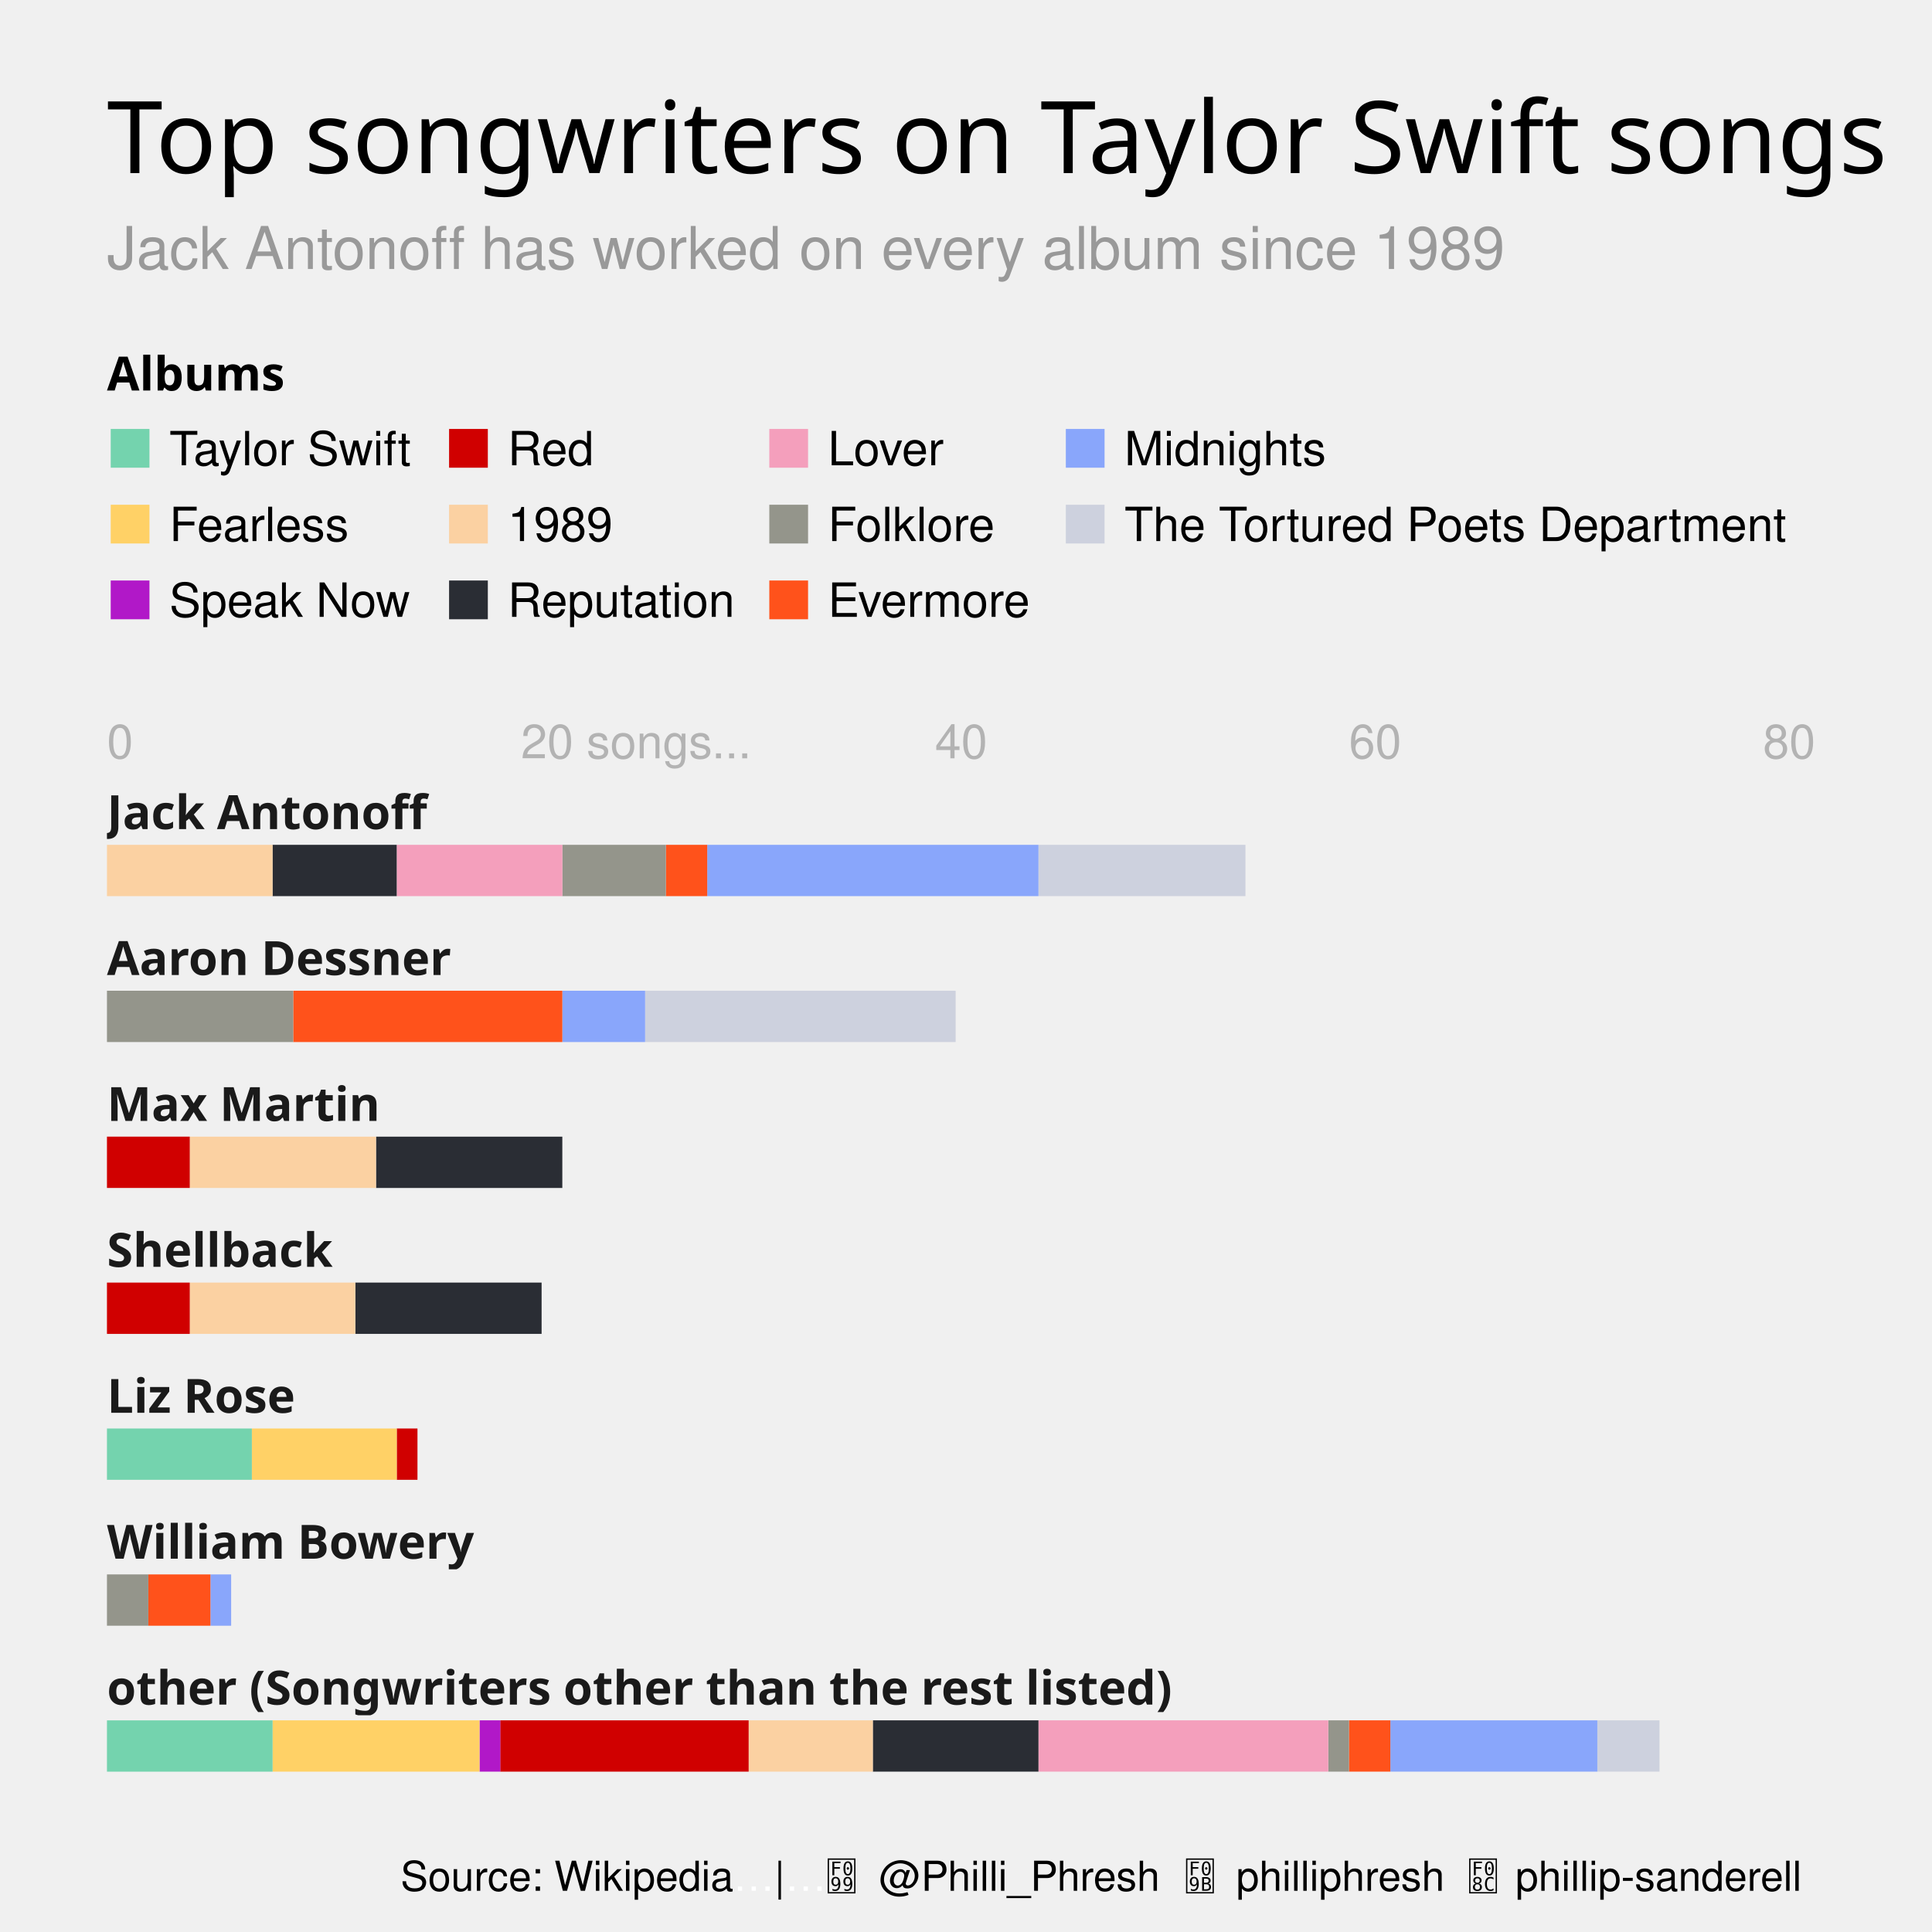
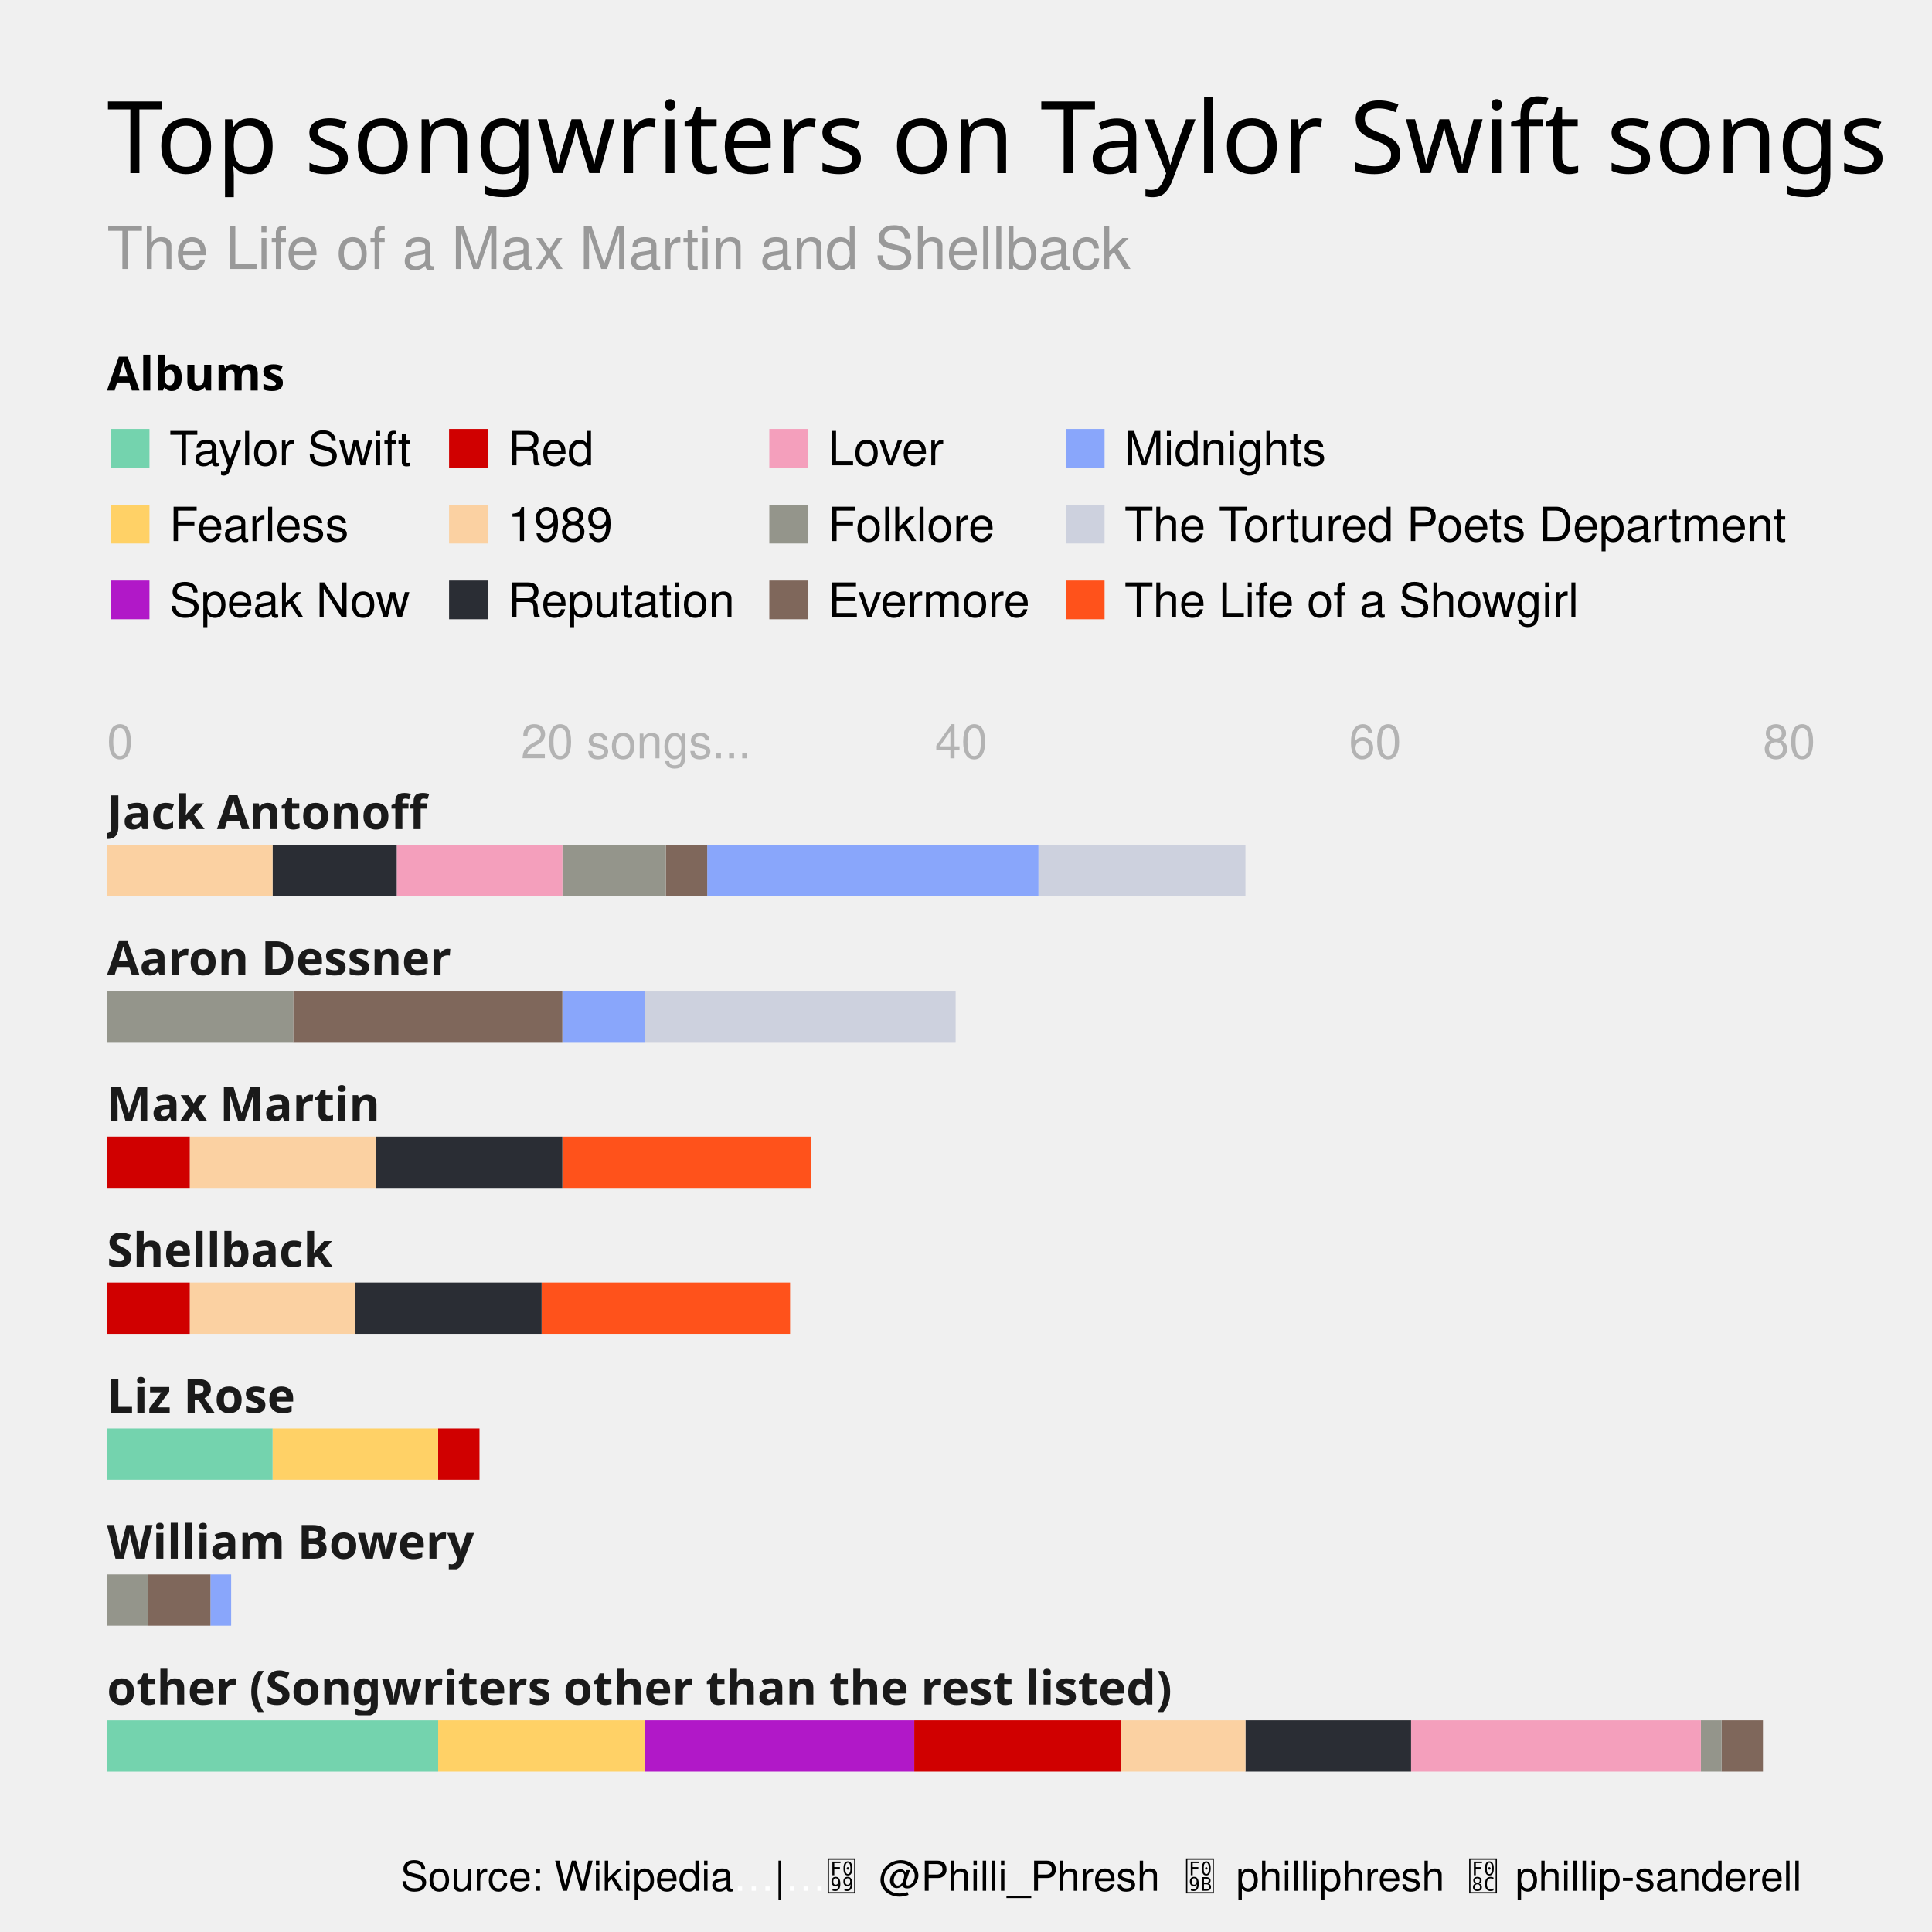
<svg xmlns="http://www.w3.org/2000/svg" class="svglite" width="360.00pt" height="360.00pt" viewBox="0 0 360.00 360.00">
  <defs>
    <style type="text/css">
    .svglite line, .svglite polyline, .svglite polygon, .svglite path, .svglite rect, .svglite circle {
      fill: none;
      stroke: #000000;
      stroke-linecap: round;
      stroke-linejoin: round;
      stroke-miterlimit: 10.00;
    }
    .svglite text {
      white-space: pre;
    }
  </style>
  </defs>
  <rect width="100%" height="100%" style="stroke: none; fill: none;" />
  <defs>
    <clipPath id="cpMC4wMHwzNjAuMDB8MC4wMHwzNjAuMDA=">
      <rect x="0.00" y="0.00" width="360.00" height="360.00" />
    </clipPath>
  </defs>
  <g clip-path="url(#cpMC4wMHwzNjAuMDB8MC4wMHwzNjAuMDA=)">
</g>
  <defs>
    <clipPath id="cpMTkuOTN8MzQwLjA3fDE1Ni40N3wxNjcuOTQ=">
      <rect x="19.93" y="156.47" width="320.15" height="11.47" />
    </clipPath>
  </defs>
  <g clip-path="url(#cpMTkuOTN8MzQwLjA3fDE1Ni40N3wxNjcuOTQ=)">
    <rect x="193.50" y="157.42" width="38.57" height="9.56" style="stroke-width: 1.07; stroke: none; stroke-linecap: butt; stroke-linejoin: miter; fill: #CDD1DE;" />
    <rect x="131.78" y="157.42" width="61.72" height="9.56" style="stroke-width: 1.07; stroke: none; stroke-linecap: butt; stroke-linejoin: miter; fill: #89A6FB;" />
-     <rect x="124.07" y="157.42" width="7.71" height="9.56" style="stroke-width: 1.07; stroke: none; stroke-linecap: butt; stroke-linejoin: miter; fill: #FF521B;" />
+     <rect x="124.07" y="157.42" width="7.71" height="9.56" style="stroke-width: 1.07; stroke: none; stroke-linecap: butt; stroke-linejoin: miter; fill: #7F675B;" />
    <rect x="104.78" y="157.42" width="19.29" height="9.56" style="stroke-width: 1.07; stroke: none; stroke-linecap: butt; stroke-linejoin: miter; fill: #94958B;" />
    <rect x="73.93" y="157.42" width="30.86" height="9.56" style="stroke-width: 1.07; stroke: none; stroke-linecap: butt; stroke-linejoin: miter; fill: #F49FBC;" />
    <rect x="50.78" y="157.42" width="23.14" height="9.56" style="stroke-width: 1.07; stroke: none; stroke-linecap: butt; stroke-linejoin: miter; fill: #2A2D34;" />
    <rect x="19.93" y="157.42" width="30.86" height="9.56" style="stroke-width: 1.07; stroke: none; stroke-linecap: butt; stroke-linejoin: miter; fill: #FBD1A2;" />
  </g>
  <g clip-path="url(#cpMC4wMHwzNjAuMDB8MC4wMHwzNjAuMDA=)">
</g>
  <defs>
    <clipPath id="cpMTkuOTN8MzQwLjA3fDE4My42NnwxOTUuMTM=">
      <rect x="19.93" y="183.66" width="320.15" height="11.47" />
    </clipPath>
  </defs>
  <g clip-path="url(#cpMTkuOTN8MzQwLjA3fDE4My42NnwxOTUuMTM=)">
    <rect x="120.21" y="184.61" width="57.86" height="9.56" style="stroke-width: 1.07; stroke: none; stroke-linecap: butt; stroke-linejoin: miter; fill: #CDD1DE;" />
    <rect x="104.78" y="184.61" width="15.43" height="9.56" style="stroke-width: 1.07; stroke: none; stroke-linecap: butt; stroke-linejoin: miter; fill: #89A6FB;" />
-     <rect x="54.64" y="184.61" width="50.14" height="9.56" style="stroke-width: 1.07; stroke: none; stroke-linecap: butt; stroke-linejoin: miter; fill: #FF521B;" />
+     <rect x="54.64" y="184.61" width="50.14" height="9.56" style="stroke-width: 1.07; stroke: none; stroke-linecap: butt; stroke-linejoin: miter; fill: #7F675B;" />
    <rect x="19.93" y="184.61" width="34.71" height="9.56" style="stroke-width: 1.07; stroke: none; stroke-linecap: butt; stroke-linejoin: miter; fill: #94958B;" />
  </g>
  <g clip-path="url(#cpMC4wMHwzNjAuMDB8MC4wMHwzNjAuMDA=)">
</g>
  <defs>
    <clipPath id="cpMTkuOTN8MzQwLjA3fDIxMC44NXwyMjIuMzI=">
      <rect x="19.93" y="210.85" width="320.15" height="11.47" />
    </clipPath>
  </defs>
  <g clip-path="url(#cpMTkuOTN8MzQwLjA3fDIxMC44NXwyMjIuMzI=)">
+     <rect x="104.78" y="211.80" width="46.29" height="9.56" style="stroke-width: 1.07; stroke: none; stroke-linecap: butt; stroke-linejoin: miter; fill: #FF521B;" />
    <rect x="70.07" y="211.80" width="34.71" height="9.56" style="stroke-width: 1.07; stroke: none; stroke-linecap: butt; stroke-linejoin: miter; fill: #2A2D34;" />
    <rect x="35.35" y="211.80" width="34.71" height="9.56" style="stroke-width: 1.07; stroke: none; stroke-linecap: butt; stroke-linejoin: miter; fill: #FBD1A2;" />
    <rect x="19.93" y="211.80" width="15.43" height="9.56" style="stroke-width: 1.07; stroke: none; stroke-linecap: butt; stroke-linejoin: miter; fill: #D00000;" />
  </g>
  <g clip-path="url(#cpMC4wMHwzNjAuMDB8MC4wMHwzNjAuMDA=)">
</g>
  <defs>
    <clipPath id="cpMTkuOTN8MzQwLjA3fDIzOC4wNHwyNDkuNTE=">
      <rect x="19.93" y="238.04" width="320.15" height="11.47" />
    </clipPath>
  </defs>
  <g clip-path="url(#cpMTkuOTN8MzQwLjA3fDIzOC4wNHwyNDkuNTE=)">
+     <rect x="100.93" y="238.99" width="46.29" height="9.56" style="stroke-width: 1.07; stroke: none; stroke-linecap: butt; stroke-linejoin: miter; fill: #FF521B;" />
    <rect x="66.21" y="238.99" width="34.71" height="9.56" style="stroke-width: 1.07; stroke: none; stroke-linecap: butt; stroke-linejoin: miter; fill: #2A2D34;" />
    <rect x="35.35" y="238.99" width="30.86" height="9.56" style="stroke-width: 1.07; stroke: none; stroke-linecap: butt; stroke-linejoin: miter; fill: #FBD1A2;" />
    <rect x="19.93" y="238.99" width="15.43" height="9.56" style="stroke-width: 1.07; stroke: none; stroke-linecap: butt; stroke-linejoin: miter; fill: #D00000;" />
  </g>
  <g clip-path="url(#cpMC4wMHwzNjAuMDB8MC4wMHwzNjAuMDA=)">
</g>
  <defs>
    <clipPath id="cpMTkuOTN8MzQwLjA3fDI2NS4yM3wyNzYuNzA=">
      <rect x="19.93" y="265.23" width="320.15" height="11.47" />
    </clipPath>
  </defs>
  <g clip-path="url(#cpMTkuOTN8MzQwLjA3fDI2NS4yM3wyNzYuNzA=)">
-     <rect x="73.93" y="266.18" width="3.86" height="9.56" style="stroke-width: 1.07; stroke: none; stroke-linecap: butt; stroke-linejoin: miter; fill: #D00000;" />
-     <rect x="46.93" y="266.18" width="27.00" height="9.56" style="stroke-width: 1.07; stroke: none; stroke-linecap: butt; stroke-linejoin: miter; fill: #FFD166;" />
-     <rect x="19.93" y="266.18" width="27.00" height="9.56" style="stroke-width: 1.07; stroke: none; stroke-linecap: butt; stroke-linejoin: miter; fill: #74D3AE;" />
+     <rect x="81.64" y="266.18" width="7.71" height="9.56" style="stroke-width: 1.07; stroke: none; stroke-linecap: butt; stroke-linejoin: miter; fill: #D00000;" />
+     <rect x="50.78" y="266.18" width="30.86" height="9.56" style="stroke-width: 1.07; stroke: none; stroke-linecap: butt; stroke-linejoin: miter; fill: #FFD166;" />
+     <rect x="19.93" y="266.18" width="30.86" height="9.56" style="stroke-width: 1.07; stroke: none; stroke-linecap: butt; stroke-linejoin: miter; fill: #74D3AE;" />
  </g>
  <g clip-path="url(#cpMC4wMHwzNjAuMDB8MC4wMHwzNjAuMDA=)">
</g>
  <defs>
    <clipPath id="cpMTkuOTN8MzQwLjA3fDI5Mi40MnwzMDMuODk=">
      <rect x="19.93" y="292.42" width="320.15" height="11.47" />
    </clipPath>
  </defs>
  <g clip-path="url(#cpMTkuOTN8MzQwLjA3fDI5Mi40MnwzMDMuODk=)">
    <rect x="39.21" y="293.37" width="3.86" height="9.56" style="stroke-width: 1.07; stroke: none; stroke-linecap: butt; stroke-linejoin: miter; fill: #89A6FB;" />
-     <rect x="27.64" y="293.37" width="11.57" height="9.56" style="stroke-width: 1.07; stroke: none; stroke-linecap: butt; stroke-linejoin: miter; fill: #FF521B;" />
+     <rect x="27.64" y="293.37" width="11.57" height="9.56" style="stroke-width: 1.07; stroke: none; stroke-linecap: butt; stroke-linejoin: miter; fill: #7F675B;" />
    <rect x="19.93" y="293.37" width="7.71" height="9.56" style="stroke-width: 1.07; stroke: none; stroke-linecap: butt; stroke-linejoin: miter; fill: #94958B;" />
  </g>
  <g clip-path="url(#cpMC4wMHwzNjAuMDB8MC4wMHwzNjAuMDA=)">
</g>
  <defs>
    <clipPath id="cpMTkuOTN8MzQwLjA3fDMxOS42MXwzMzEuMDg=">
      <rect x="19.93" y="319.61" width="320.15" height="11.47" />
    </clipPath>
  </defs>
  <g clip-path="url(#cpMTkuOTN8MzQwLjA3fDMxOS42MXwzMzEuMDg=)">
-     <rect x="297.65" y="320.56" width="11.57" height="9.56" style="stroke-width: 1.07; stroke: none; stroke-linecap: butt; stroke-linejoin: miter; fill: #CDD1DE;" />
-     <rect x="259.07" y="320.56" width="38.57" height="9.56" style="stroke-width: 1.07; stroke: none; stroke-linecap: butt; stroke-linejoin: miter; fill: #89A6FB;" />
-     <rect x="251.36" y="320.56" width="7.71" height="9.56" style="stroke-width: 1.07; stroke: none; stroke-linecap: butt; stroke-linejoin: miter; fill: #FF521B;" />
-     <rect x="247.50" y="320.56" width="3.86" height="9.56" style="stroke-width: 1.07; stroke: none; stroke-linecap: butt; stroke-linejoin: miter; fill: #94958B;" />
-     <rect x="193.50" y="320.56" width="54.00" height="9.56" style="stroke-width: 1.07; stroke: none; stroke-linecap: butt; stroke-linejoin: miter; fill: #F49FBC;" />
-     <rect x="162.64" y="320.56" width="30.86" height="9.56" style="stroke-width: 1.07; stroke: none; stroke-linecap: butt; stroke-linejoin: miter; fill: #2A2D34;" />
-     <rect x="139.50" y="320.56" width="23.14" height="9.56" style="stroke-width: 1.07; stroke: none; stroke-linecap: butt; stroke-linejoin: miter; fill: #FBD1A2;" />
-     <rect x="93.21" y="320.56" width="46.29" height="9.56" style="stroke-width: 1.07; stroke: none; stroke-linecap: butt; stroke-linejoin: miter; fill: #D00000;" />
-     <rect x="89.36" y="320.56" width="3.86" height="9.56" style="stroke-width: 1.07; stroke: none; stroke-linecap: butt; stroke-linejoin: miter; fill: #B118C8;" />
-     <rect x="50.78" y="320.56" width="38.57" height="9.56" style="stroke-width: 1.07; stroke: none; stroke-linecap: butt; stroke-linejoin: miter; fill: #FFD166;" />
-     <rect x="19.93" y="320.56" width="30.86" height="9.56" style="stroke-width: 1.07; stroke: none; stroke-linecap: butt; stroke-linejoin: miter; fill: #74D3AE;" />
+     <rect x="320.79" y="320.56" width="7.71" height="9.56" style="stroke-width: 1.07; stroke: none; stroke-linecap: butt; stroke-linejoin: miter; fill: #7F675B;" />
+     <rect x="316.93" y="320.56" width="3.86" height="9.56" style="stroke-width: 1.07; stroke: none; stroke-linecap: butt; stroke-linejoin: miter; fill: #94958B;" />
+     <rect x="262.93" y="320.56" width="54.00" height="9.56" style="stroke-width: 1.07; stroke: none; stroke-linecap: butt; stroke-linejoin: miter; fill: #F49FBC;" />
+     <rect x="232.07" y="320.56" width="30.86" height="9.56" style="stroke-width: 1.07; stroke: none; stroke-linecap: butt; stroke-linejoin: miter; fill: #2A2D34;" />
+     <rect x="208.93" y="320.56" width="23.14" height="9.56" style="stroke-width: 1.07; stroke: none; stroke-linecap: butt; stroke-linejoin: miter; fill: #FBD1A2;" />
+     <rect x="170.36" y="320.56" width="38.57" height="9.56" style="stroke-width: 1.07; stroke: none; stroke-linecap: butt; stroke-linejoin: miter; fill: #D00000;" />
+     <rect x="120.21" y="320.56" width="50.14" height="9.56" style="stroke-width: 1.07; stroke: none; stroke-linecap: butt; stroke-linejoin: miter; fill: #B118C8;" />
+     <rect x="81.64" y="320.56" width="38.57" height="9.56" style="stroke-width: 1.07; stroke: none; stroke-linecap: butt; stroke-linejoin: miter; fill: #FFD166;" />
+     <rect x="19.93" y="320.56" width="61.72" height="9.56" style="stroke-width: 1.07; stroke: none; stroke-linecap: butt; stroke-linejoin: miter; fill: #74D3AE;" />
  </g>
  <g clip-path="url(#cpMC4wMHwzNjAuMDB8MC4wMHwzNjAuMDA=)">
</g>
  <defs>
    <clipPath id="cpMTkuOTN8MzQwLjA3fDMwOS4zN3wzMTkuNjE=">
      <rect x="19.93" y="309.37" width="320.15" height="10.24" />
    </clipPath>
  </defs>
  <g clip-path="url(#cpMTkuOTN8MzQwLjA3fDMwOS4zN3wzMTkuNjE=)">
    <text x="19.93" y="317.63" style="font-size: 8.80px; font-weight: bold;fill: #1A1A1A; font-family: &quot;Graphik&quot;;" textLength="191.20px" lengthAdjust="spacingAndGlyphs">other (Songwriters other than the rest listed)</text>
  </g>
  <g clip-path="url(#cpMC4wMHwzNjAuMDB8MC4wMHwzNjAuMDA=)">
</g>
  <defs>
    <clipPath id="cpMTkuOTN8MzQwLjA3fDI4Mi4xOHwyOTIuNDI=">
      <rect x="19.93" y="282.18" width="320.15" height="10.24" />
    </clipPath>
  </defs>
  <g clip-path="url(#cpMTkuOTN8MzQwLjA3fDI4Mi4xOHwyOTIuNDI=)">
    <text x="19.93" y="290.44" style="font-size: 8.80px; font-weight: bold;fill: #1A1A1A; font-family: &quot;Graphik&quot;;" textLength="67.21px" lengthAdjust="spacingAndGlyphs">William Bowery</text>
  </g>
  <g clip-path="url(#cpMC4wMHwzNjAuMDB8MC4wMHwzNjAuMDA=)">
</g>
  <defs>
    <clipPath id="cpMTkuOTN8MzQwLjA3fDI1NC45OXwyNjUuMjM=">
      <rect x="19.93" y="254.99" width="320.15" height="10.24" />
    </clipPath>
  </defs>
  <g clip-path="url(#cpMTkuOTN8MzQwLjA3fDI1NC45OXwyNjUuMjM=)">
    <text x="19.93" y="263.25" style="font-size: 8.80px; font-weight: bold;fill: #1A1A1A; font-family: &quot;Graphik&quot;;" textLength="35.26px" lengthAdjust="spacingAndGlyphs">Liz Rose</text>
  </g>
  <g clip-path="url(#cpMC4wMHwzNjAuMDB8MC4wMHwzNjAuMDA=)">
</g>
  <defs>
    <clipPath id="cpMTkuOTN8MzQwLjA3fDIyNy44MHwyMzguMDQ=">
      <rect x="19.93" y="227.80" width="320.15" height="10.24" />
    </clipPath>
  </defs>
  <g clip-path="url(#cpMTkuOTN8MzQwLjA3fDIyNy44MHwyMzguMDQ=)">
    <text x="19.93" y="236.06" style="font-size: 8.80px; font-weight: bold;fill: #1A1A1A; font-family: &quot;Graphik&quot;;" textLength="42.56px" lengthAdjust="spacingAndGlyphs">Shellback</text>
  </g>
  <g clip-path="url(#cpMC4wMHwzNjAuMDB8MC4wMHwzNjAuMDA=)">
</g>
  <defs>
    <clipPath id="cpMTkuOTN8MzQwLjA3fDIwMC42MXwyMTAuODU=">
      <rect x="19.93" y="200.61" width="320.15" height="10.24" />
    </clipPath>
  </defs>
  <g clip-path="url(#cpMTkuOTN8MzQwLjA3fDIwMC42MXwyMTAuODU=)">
    <text x="19.93" y="208.87" style="font-size: 8.80px; font-weight: bold;fill: #1A1A1A; font-family: &quot;Graphik&quot;;" textLength="49.02px" lengthAdjust="spacingAndGlyphs">Max Martin</text>
  </g>
  <g clip-path="url(#cpMC4wMHwzNjAuMDB8MC4wMHwzNjAuMDA=)">
</g>
  <defs>
    <clipPath id="cpMTkuOTN8MzQwLjA3fDE3My40MnwxODMuNjY=">
      <rect x="19.93" y="173.42" width="320.15" height="10.24" />
    </clipPath>
  </defs>
  <g clip-path="url(#cpMTkuOTN8MzQwLjA3fDE3My40MnwxODMuNjY=)">
    <text x="19.93" y="181.68" style="font-size: 8.80px; font-weight: bold;fill: #1A1A1A; font-family: &quot;Graphik&quot;;" textLength="63.49px" lengthAdjust="spacingAndGlyphs">Aaron Dessner</text>
  </g>
  <g clip-path="url(#cpMC4wMHwzNjAuMDB8MC4wMHwzNjAuMDA=)">
</g>
  <defs>
    <clipPath id="cpMTkuOTN8MzQwLjA3fDE0Ni4yM3wxNTYuNDc=">
      <rect x="19.93" y="146.23" width="320.15" height="10.24" />
    </clipPath>
  </defs>
  <g clip-path="url(#cpMTkuOTN8MzQwLjA3fDE0Ni4yM3wxNTYuNDc=)">
    <text x="19.93" y="154.49" style="font-size: 8.80px; font-weight: bold;fill: #1A1A1A; font-family: &quot;Graphik&quot;;" textLength="59.93px" lengthAdjust="spacingAndGlyphs">Jack Antonoff</text>
  </g>
  <g clip-path="url(#cpMC4wMHwzNjAuMDB8MC4wMHwzNjAuMDA=)">
    <text x="19.93" y="141.30" style="font-size: 8.80px;fill: #B3B3B3; font-family: &quot;Helvetica&quot;;" textLength="4.90px" lengthAdjust="spacingAndGlyphs">0</text>
    <text x="97.07" y="141.30" style="font-size: 8.80px;fill: #B3B3B3; font-family: &quot;Helvetica&quot;;" textLength="43.04px" lengthAdjust="spacingAndGlyphs">20 songs...</text>
    <text x="174.21" y="141.30" style="font-size: 8.80px;fill: #B3B3B3; font-family: &quot;Helvetica&quot;;" textLength="9.79px" lengthAdjust="spacingAndGlyphs">40</text>
    <text x="251.36" y="141.30" style="font-size: 8.80px;fill: #B3B3B3; font-family: &quot;Helvetica&quot;;" textLength="9.79px" lengthAdjust="spacingAndGlyphs">60</text>
    <text x="328.50" y="141.30" style="font-size: 8.80px;fill: #B3B3B3; font-family: &quot;Helvetica&quot;;" textLength="9.79px" lengthAdjust="spacingAndGlyphs">80</text>
    <text x="19.93" y="72.77" style="font-size: 8.80px; font-weight: bold; font-family: &quot;Graphik&quot;;" textLength="33.01px" lengthAdjust="spacingAndGlyphs">Albums</text>
    <rect x="20.63" y="79.93" width="7.22" height="7.22" style="stroke-width: 1.07; stroke: none; stroke-linecap: butt; stroke-linejoin: miter; fill: #74D3AE;" />
    <rect x="20.63" y="94.05" width="7.22" height="7.22" style="stroke-width: 1.07; stroke: none; stroke-linecap: butt; stroke-linejoin: miter; fill: #FFD166;" />
    <rect x="20.63" y="108.17" width="7.22" height="7.22" style="stroke-width: 1.07; stroke: none; stroke-linecap: butt; stroke-linejoin: miter; fill: #B118C8;" />
    <rect x="83.68" y="79.93" width="7.22" height="7.22" style="stroke-width: 1.07; stroke: none; stroke-linecap: butt; stroke-linejoin: miter; fill: #D00000;" />
    <rect x="83.68" y="94.05" width="7.22" height="7.22" style="stroke-width: 1.07; stroke: none; stroke-linecap: butt; stroke-linejoin: miter; fill: #FBD1A2;" />
    <rect x="83.68" y="108.17" width="7.22" height="7.22" style="stroke-width: 1.07; stroke: none; stroke-linecap: butt; stroke-linejoin: miter; fill: #2A2D34;" />
    <rect x="143.35" y="79.93" width="7.22" height="7.22" style="stroke-width: 1.07; stroke: none; stroke-linecap: butt; stroke-linejoin: miter; fill: #F49FBC;" />
    <rect x="143.35" y="94.05" width="7.22" height="7.22" style="stroke-width: 1.07; stroke: none; stroke-linecap: butt; stroke-linejoin: miter; fill: #94958B;" />
-     <rect x="143.35" y="108.17" width="7.22" height="7.22" style="stroke-width: 1.07; stroke: none; stroke-linecap: butt; stroke-linejoin: miter; fill: #FF521B;" />
+     <rect x="143.35" y="108.17" width="7.22" height="7.22" style="stroke-width: 1.07; stroke: none; stroke-linecap: butt; stroke-linejoin: miter; fill: #7F675B;" />
    <rect x="198.60" y="79.93" width="7.22" height="7.22" style="stroke-width: 1.07; stroke: none; stroke-linecap: butt; stroke-linejoin: miter; fill: #89A6FB;" />
    <rect x="198.60" y="94.05" width="7.22" height="7.22" style="stroke-width: 1.07; stroke: none; stroke-linecap: butt; stroke-linejoin: miter; fill: #CDD1DE;" />
+     <rect x="198.60" y="108.17" width="7.22" height="7.22" style="stroke-width: 1.07; stroke: none; stroke-linecap: butt; stroke-linejoin: miter; fill: #FF521B;" />
    <text x="31.55" y="86.70" style="font-size: 8.80px; font-family: &quot;Helvetica&quot;;" textLength="45.94px" lengthAdjust="spacingAndGlyphs">Taylor Swift</text>
    <text x="31.55" y="100.82" style="font-size: 8.80px; font-family: &quot;Helvetica&quot;;" textLength="33.74px" lengthAdjust="spacingAndGlyphs">Fearless</text>
    <text x="31.55" y="114.94" style="font-size: 8.80px; font-family: &quot;Helvetica&quot;;" textLength="44.99px" lengthAdjust="spacingAndGlyphs">Speak Now</text>
    <text x="94.60" y="86.70" style="font-size: 8.80px; font-family: &quot;Helvetica&quot;;" textLength="16.14px" lengthAdjust="spacingAndGlyphs">Red</text>
    <text x="94.60" y="100.82" style="font-size: 8.80px; font-family: &quot;Helvetica&quot;;" textLength="19.58px" lengthAdjust="spacingAndGlyphs">1989</text>
    <text x="94.60" y="114.94" style="font-size: 8.80px; font-family: &quot;Helvetica&quot;;" textLength="42.56px" lengthAdjust="spacingAndGlyphs">Reputation</text>
    <text x="154.27" y="86.70" style="font-size: 8.80px; font-family: &quot;Helvetica&quot;;" textLength="22.02px" lengthAdjust="spacingAndGlyphs">Lover</text>
    <text x="154.27" y="100.82" style="font-size: 8.80px; font-family: &quot;Helvetica&quot;;" textLength="31.29px" lengthAdjust="spacingAndGlyphs">Folklore</text>
    <text x="154.27" y="114.94" style="font-size: 8.80px; font-family: &quot;Helvetica&quot;;" textLength="38.15px" lengthAdjust="spacingAndGlyphs">Evermore</text>
    <text x="209.52" y="86.70" style="font-size: 8.80px; font-family: &quot;Helvetica&quot;;" textLength="37.66px" lengthAdjust="spacingAndGlyphs">Midnights</text>
    <text x="209.52" y="100.82" style="font-size: 8.80px; font-family: &quot;Helvetica&quot;;" textLength="124.21px" lengthAdjust="spacingAndGlyphs">The Tortured Poets Department</text>
-     <text x="19.93" y="50.12" style="font-size: 11.00px;fill: #999999; font-family: &quot;Helvetica&quot;;" textLength="22.62px" lengthAdjust="spacingAndGlyphs">Jack</text>
-     <text x="45.60" y="50.12" style="font-size: 11.00px;fill: #999999; font-family: &quot;Helvetica&quot;;" textLength="40.98px" lengthAdjust="spacingAndGlyphs">Antonoff</text>
-     <text x="89.63" y="50.12" style="font-size: 11.00px;fill: #999999; font-family: &quot;Helvetica&quot;;" textLength="17.74px" lengthAdjust="spacingAndGlyphs">has</text>
-     <text x="110.42" y="50.12" style="font-size: 11.00px;fill: #999999; font-family: &quot;Helvetica&quot;;" textLength="35.47px" lengthAdjust="spacingAndGlyphs">worked</text>
-     <text x="148.94" y="50.12" style="font-size: 11.00px;fill: #999999; font-family: &quot;Helvetica&quot;;" textLength="12.24px" lengthAdjust="spacingAndGlyphs">on</text>
-     <text x="164.23" y="50.12" style="font-size: 11.00px;fill: #999999; font-family: &quot;Helvetica&quot;;" textLength="26.91px" lengthAdjust="spacingAndGlyphs">every</text>
-     <text x="194.19" y="50.12" style="font-size: 11.00px;fill: #999999; font-family: &quot;Helvetica&quot;;" textLength="29.97px" lengthAdjust="spacingAndGlyphs">album</text>
-     <text x="227.21" y="50.12" style="font-size: 11.00px;fill: #999999; font-family: &quot;Helvetica&quot;;" textLength="25.68px" lengthAdjust="spacingAndGlyphs">since</text>
-     <text x="255.95" y="50.12" style="font-size: 11.00px;fill: #999999; font-family: &quot;Helvetica&quot;;" textLength="24.48px" lengthAdjust="spacingAndGlyphs">1989</text>
+     <text x="209.52" y="114.94" style="font-size: 8.80px; font-family: &quot;Helvetica&quot;;" textLength="85.08px" lengthAdjust="spacingAndGlyphs">The Life of a Showgirl</text>
+     <text x="19.93" y="50.12" style="font-size: 11.00px;fill: #999999; font-family: &quot;Helvetica&quot;;" textLength="18.96px" lengthAdjust="spacingAndGlyphs">The</text>
+     <text x="41.94" y="50.12" style="font-size: 11.00px;fill: #999999; font-family: &quot;Helvetica&quot;;" textLength="17.73px" lengthAdjust="spacingAndGlyphs">Life</text>
+     <text x="62.72" y="50.12" style="font-size: 11.00px;fill: #999999; font-family: &quot;Helvetica&quot;;" textLength="9.17px" lengthAdjust="spacingAndGlyphs">of</text>
+     <text x="74.95" y="50.12" style="font-size: 11.00px;fill: #999999; font-family: &quot;Helvetica&quot;;" textLength="6.12px" lengthAdjust="spacingAndGlyphs">a</text>
+     <text x="84.12" y="50.12" style="font-size: 11.00px;fill: #999999; font-family: &quot;Helvetica&quot;;" textLength="20.79px" lengthAdjust="spacingAndGlyphs">Max</text>
+     <text x="107.96" y="50.12" style="font-size: 11.00px;fill: #999999; font-family: &quot;Helvetica&quot;;" textLength="30.56px" lengthAdjust="spacingAndGlyphs">Martin</text>
+     <text x="141.58" y="50.12" style="font-size: 11.00px;fill: #999999; font-family: &quot;Helvetica&quot;;" textLength="18.36px" lengthAdjust="spacingAndGlyphs">and</text>
+     <text x="162.99" y="50.12" style="font-size: 11.00px;fill: #999999; font-family: &quot;Helvetica&quot;;" textLength="47.70px" lengthAdjust="spacingAndGlyphs">Shellback</text>
    <text x="19.93" y="32.26" style="font-size: 18.70px; font-family: &quot;DM Serif Display&quot;;" textLength="318.84px" lengthAdjust="spacingAndGlyphs">Top songwriters on Taylor Swift songs</text>
    <text x="74.63" y="352.32" style="font-size: 7.70px; font-family: &quot;Helvetica&quot;;" textLength="26.50px" lengthAdjust="spacingAndGlyphs">Source:</text>
    <text x="103.27" y="352.32" style="font-size: 7.70px; font-family: &quot;Helvetica&quot;;" textLength="33.33px" lengthAdjust="spacingAndGlyphs">Wikipedia</text>
    <text x="136.60" y="352.32" style="font-size: 7.70px;fill: #FFFFFF; font-family: &quot;Helvetica&quot;;" textLength="7.69px" lengthAdjust="spacingAndGlyphs">…</text>
    <text x="144.29" y="352.32" style="font-size: 7.70px; font-family: &quot;Helvetica&quot;;" textLength="1.99px" lengthAdjust="spacingAndGlyphs">|</text>
    <text x="146.29" y="352.32" style="font-size: 7.70px;fill: #FFFFFF; font-family: &quot;Helvetica&quot;;" textLength="7.69px" lengthAdjust="spacingAndGlyphs">…</text>
    <text x="153.98" y="352.32" style="font-size: 7.70px; font-family: &quot;Font Awesome 6 Brands&quot;;" textLength="7.69px" lengthAdjust="spacingAndGlyphs"></text>
    <text x="161.67" y="352.32" style="font-size: 7.70px;fill: none; font-family: &quot;Helvetica&quot;;" textLength="2.14px" lengthAdjust="spacingAndGlyphs">.</text>
    <text x="163.80" y="352.32" style="font-size: 7.70px; font-family: &quot;Helvetica&quot;;" textLength="52.68px" lengthAdjust="spacingAndGlyphs">@Philli_Phresh</text>
    <text x="216.48" y="352.32" style="font-size: 7.70px;fill: none; font-family: &quot;Helvetica&quot;;" textLength="4.28px" lengthAdjust="spacingAndGlyphs">..</text>
    <text x="220.76" y="352.32" style="font-size: 7.70px; font-family: &quot;Font Awesome 6 Brands&quot;;" textLength="7.44px" lengthAdjust="spacingAndGlyphs"></text>
    <text x="228.20" y="352.32" style="font-size: 7.70px;fill: none; font-family: &quot;Helvetica&quot;;" textLength="2.14px" lengthAdjust="spacingAndGlyphs">.</text>
    <text x="230.34" y="352.32" style="font-size: 7.70px; font-family: &quot;Helvetica&quot;;" textLength="38.89px" lengthAdjust="spacingAndGlyphs">philliphresh</text>
    <text x="269.23" y="352.32" style="font-size: 7.70px;fill: none; font-family: &quot;Helvetica&quot;;" textLength="4.28px" lengthAdjust="spacingAndGlyphs">..</text>
    <text x="273.51" y="352.32" style="font-size: 7.70px; font-family: &quot;Font Awesome 6 Brands&quot;;" textLength="6.72px" lengthAdjust="spacingAndGlyphs"></text>
    <text x="280.24" y="352.32" style="font-size: 7.70px;fill: none; font-family: &quot;Helvetica&quot;;" textLength="2.14px" lengthAdjust="spacingAndGlyphs">.</text>
    <text x="282.37" y="352.32" style="font-size: 7.70px; font-family: &quot;Helvetica&quot;;" textLength="53.42px" lengthAdjust="spacingAndGlyphs">phillip-sanderell</text>
    <text x="335.80" y="352.32" style="font-size: 7.70px;fill: none; font-family: &quot;Helvetica&quot;;" textLength="4.28px" lengthAdjust="spacingAndGlyphs">..</text>
  </g>
</svg>
